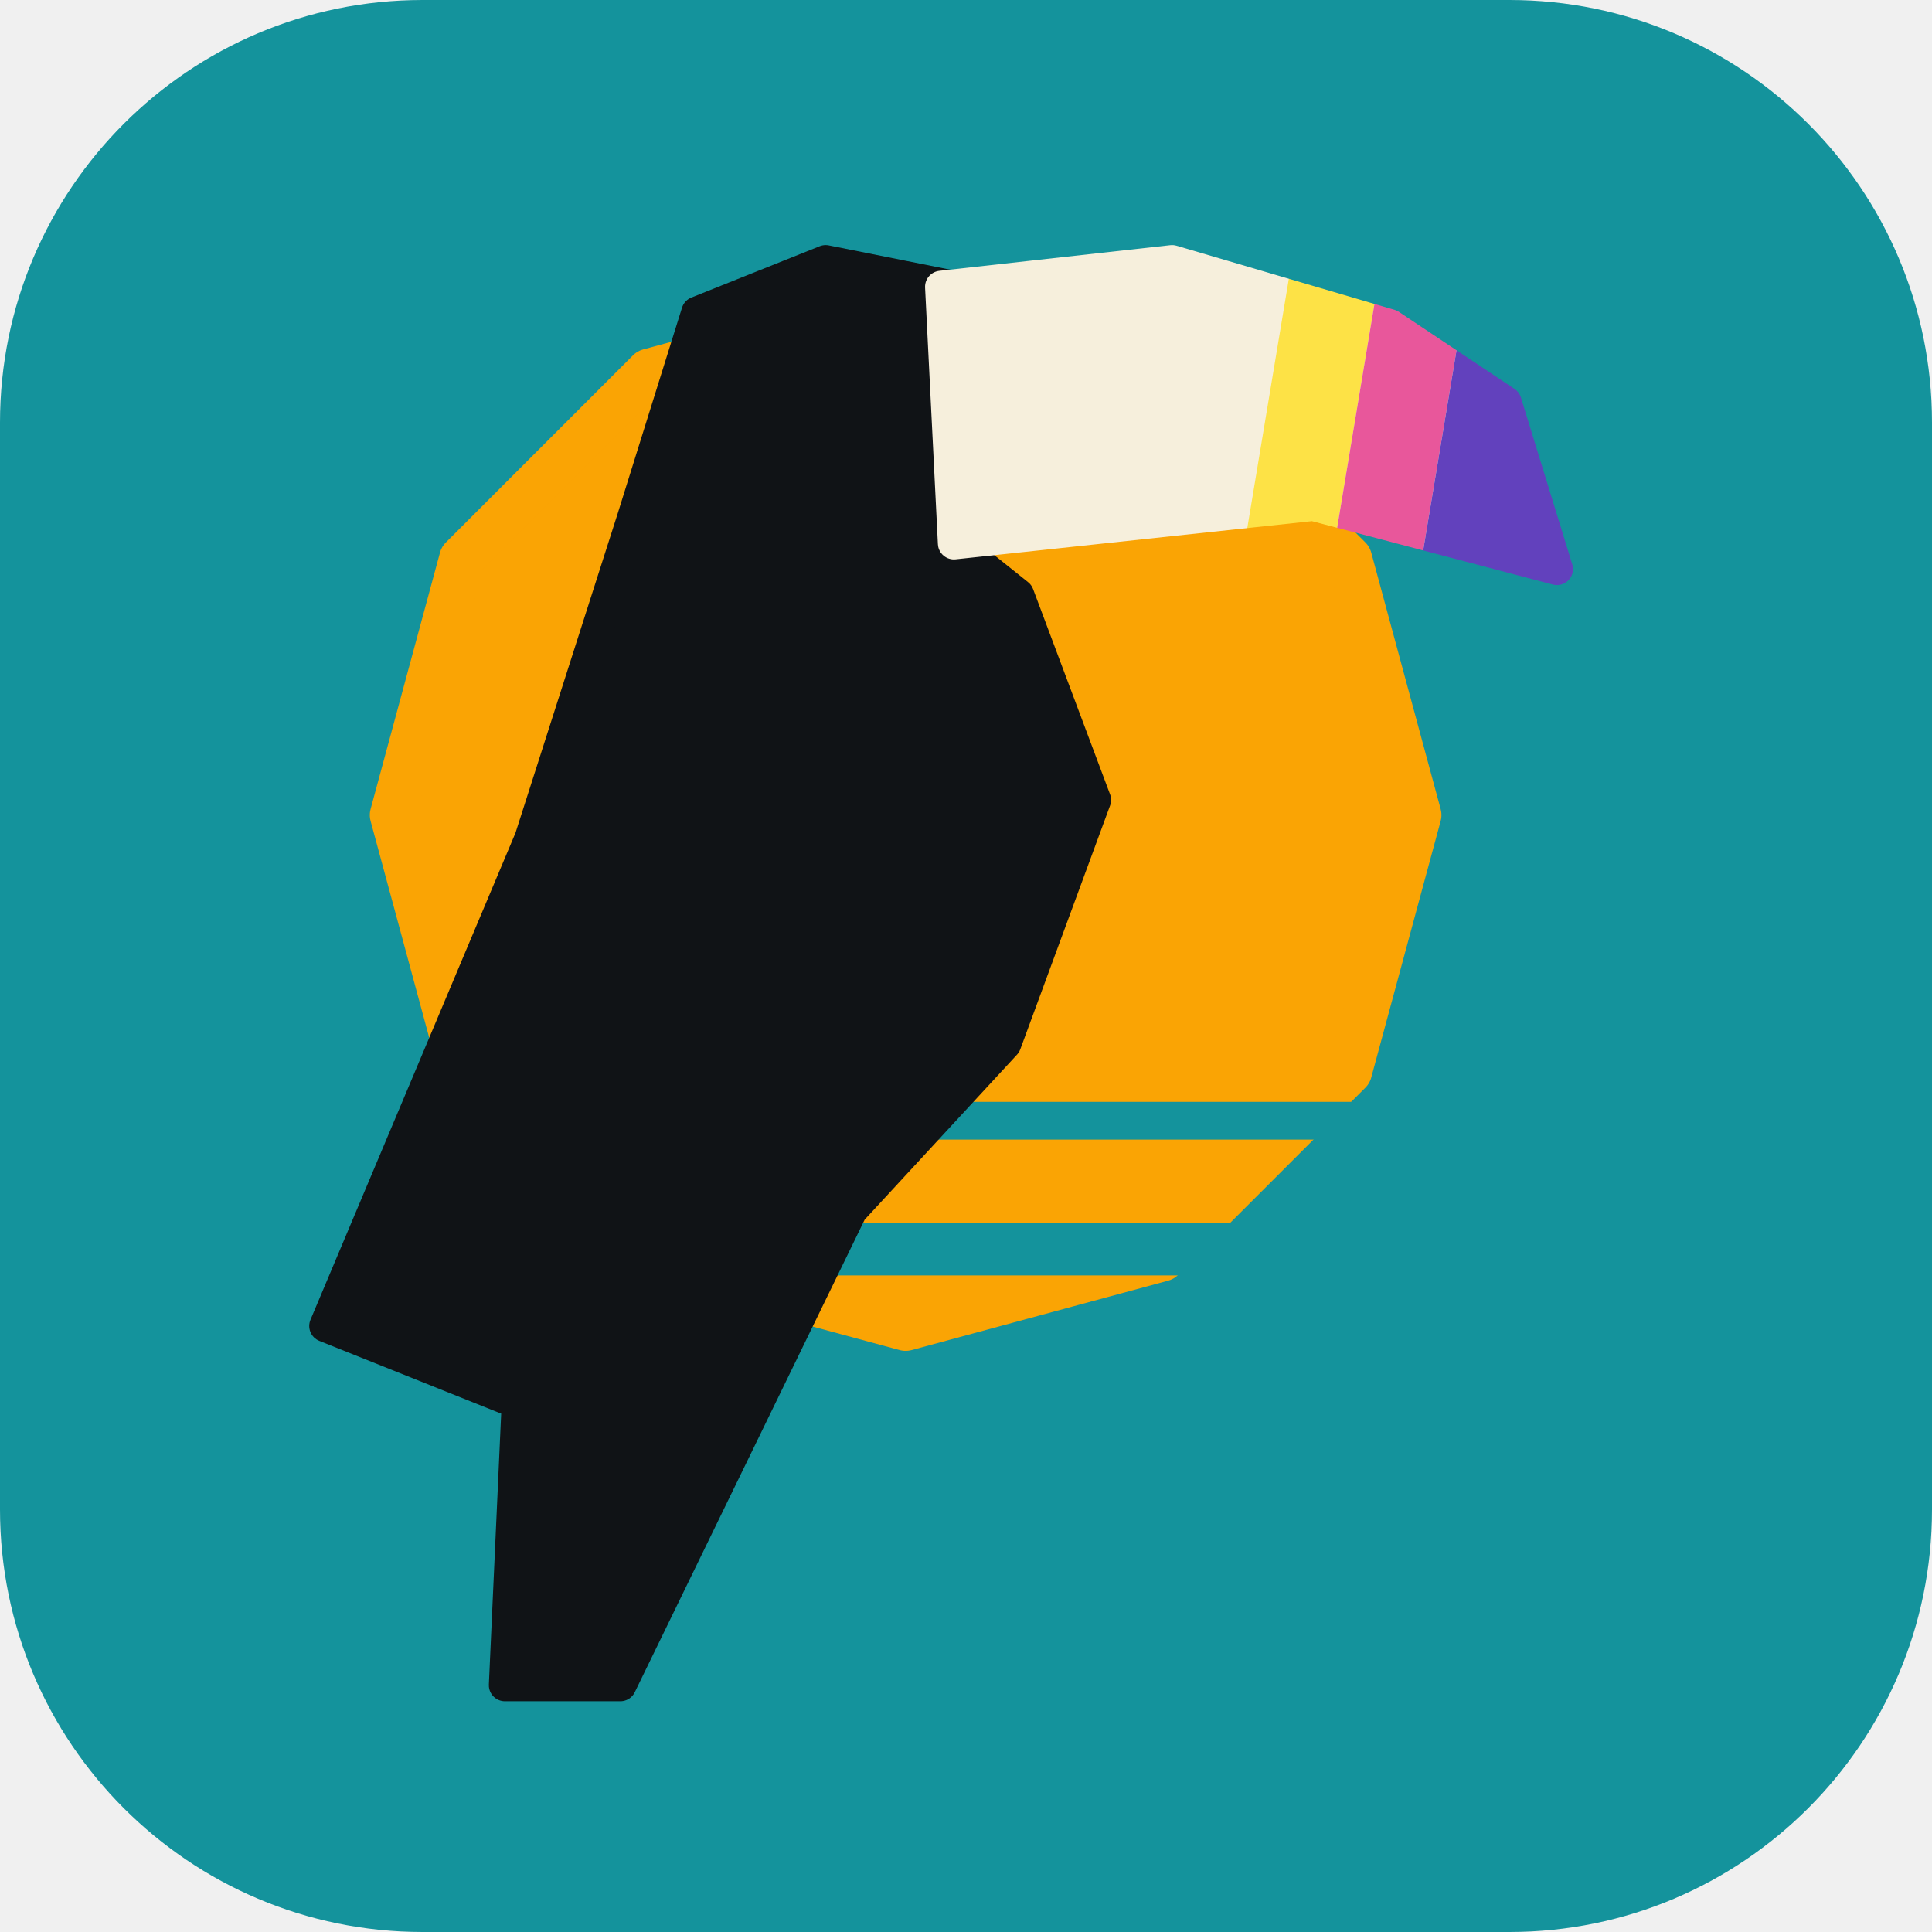
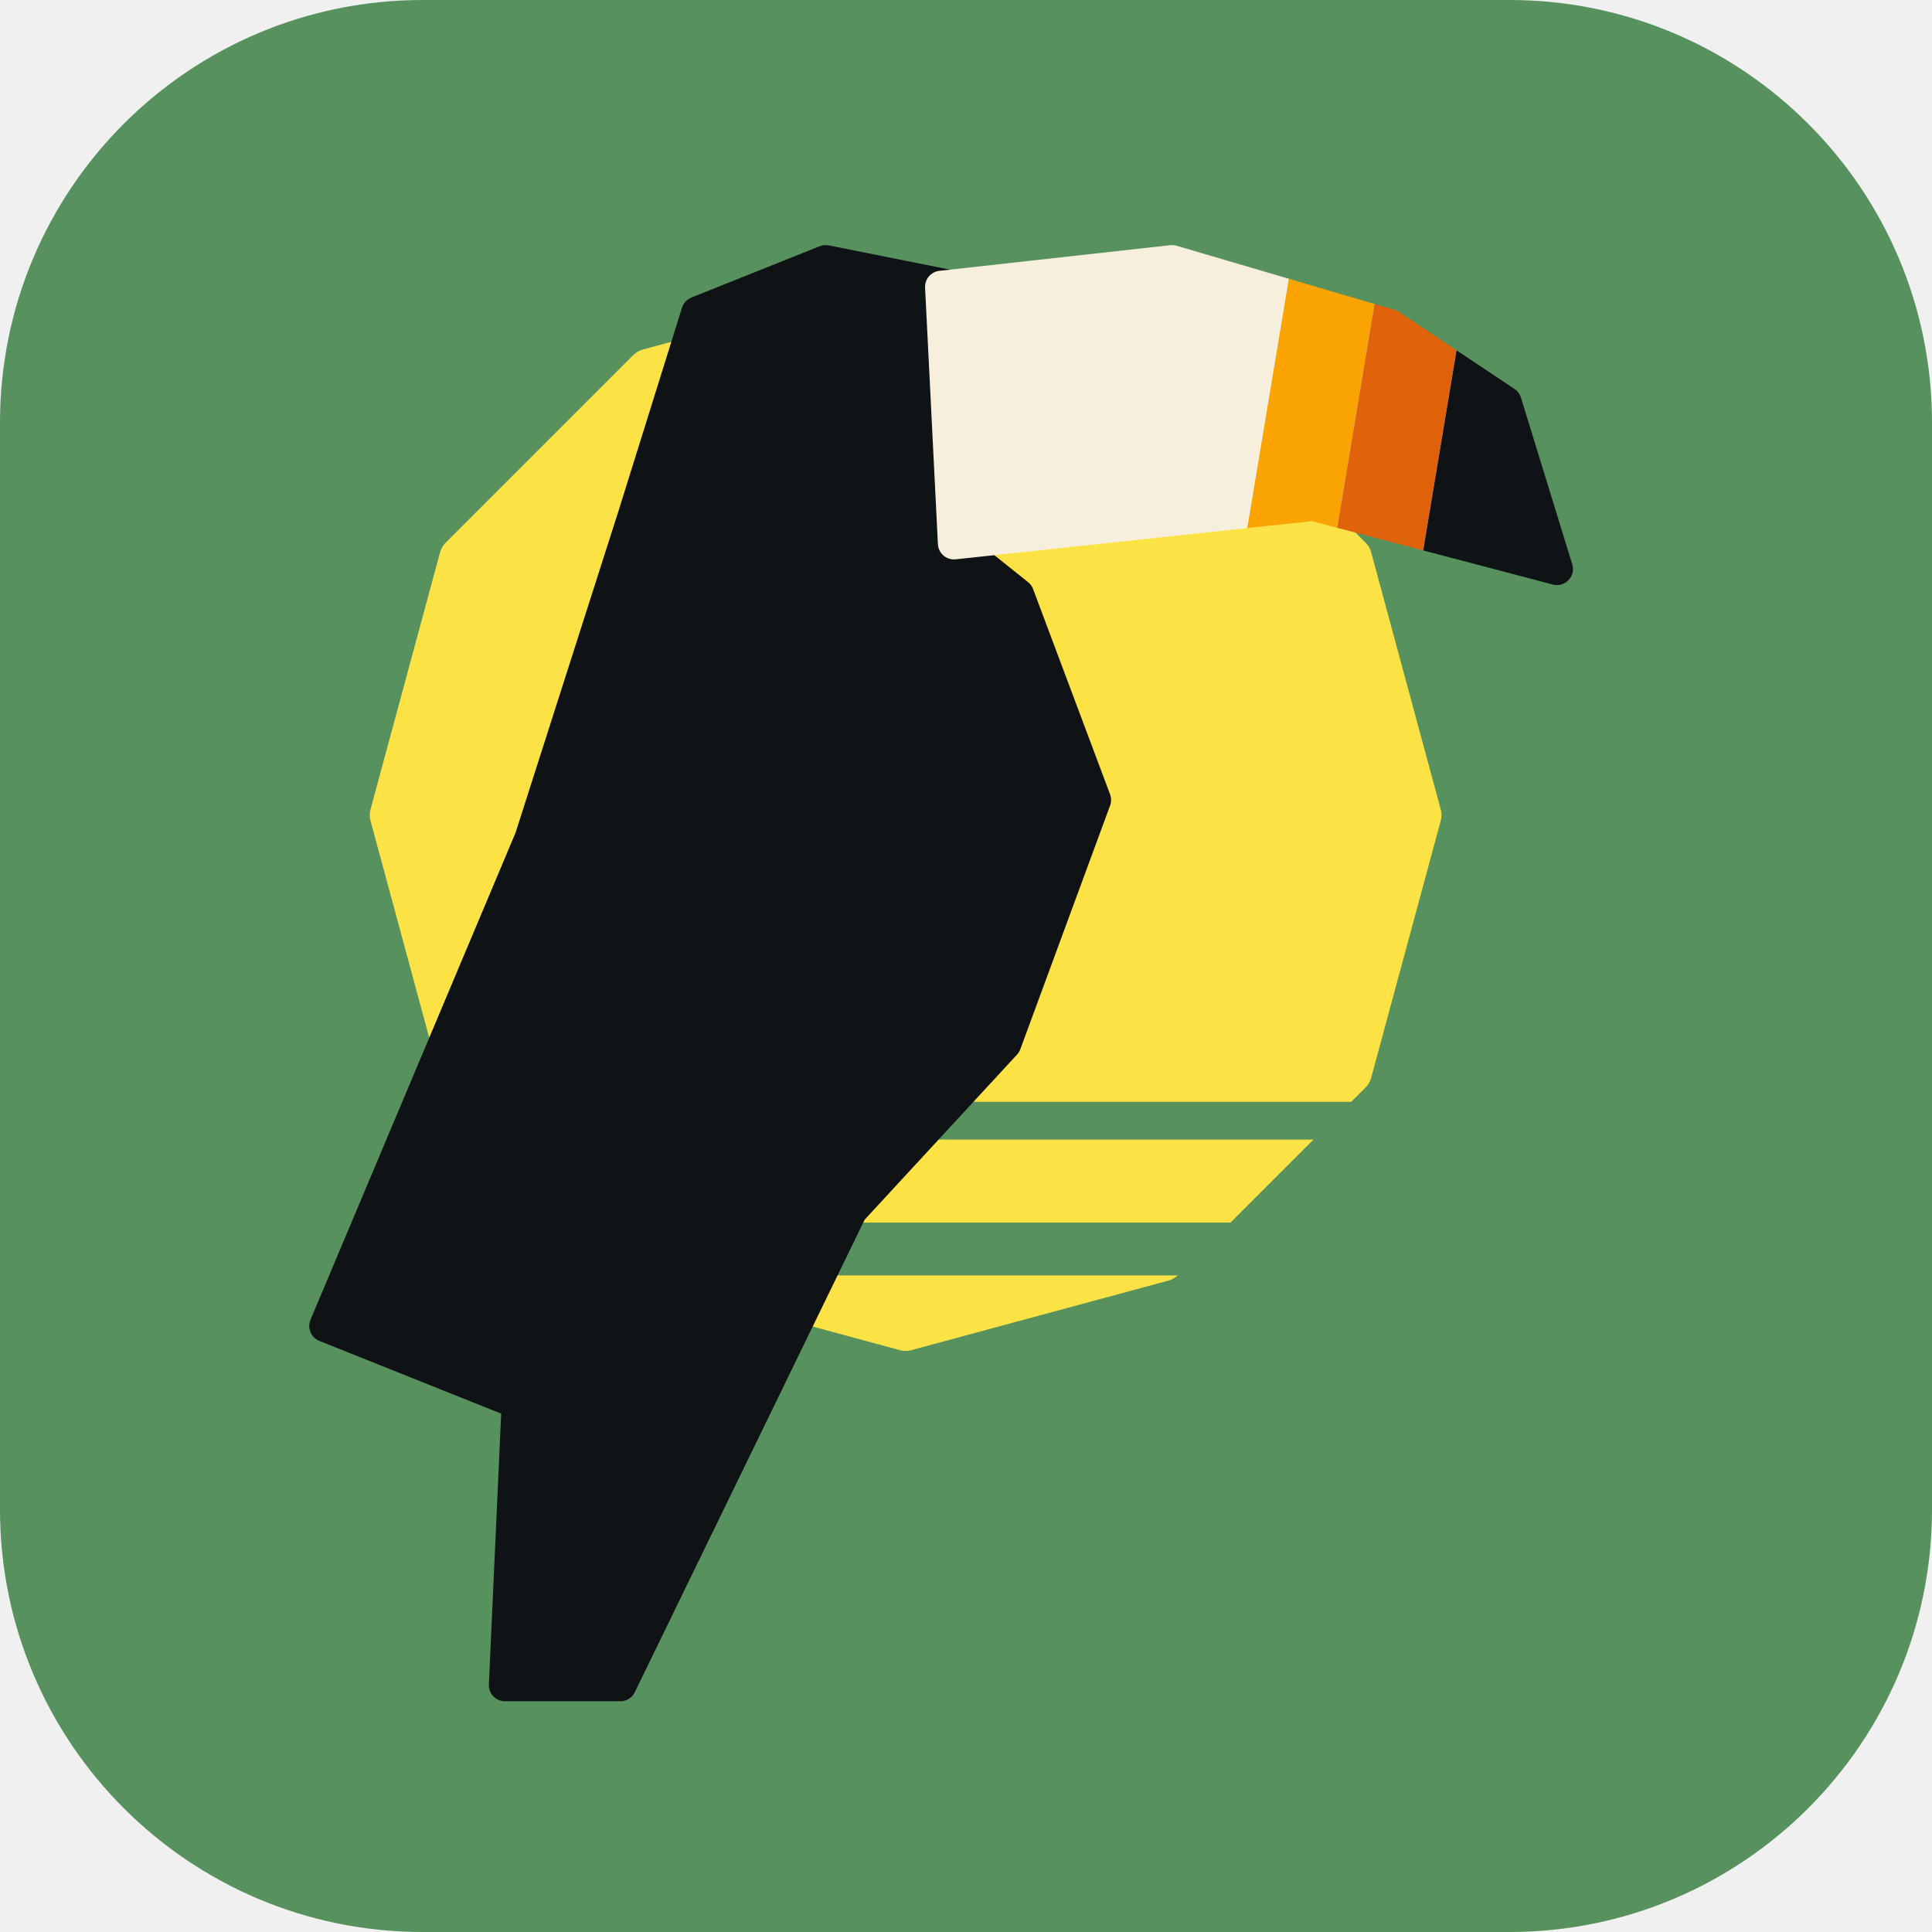
<svg xmlns="http://www.w3.org/2000/svg" viewBox="0 0 128 128" width="512" height="512">
-   <rect width="128" height="128" rx="28" fill="#14939c" />
+   <rect width="128" height="128" rx="28" fill="#56915e" />
  <clipPath id="sky">
    <rect width="128" height="92" />
  </clipPath>
  <g clip-path="url(#sky)">
-     <polygon points="60.0,20.0 77.0,24.6 89.4,37.0 94.0,54.0 89.4,71.0 77.0,83.4 60.0,88.0 43.0,83.4 30.6,71.0 26.0,54.0 30.6,37.0 43.0,24.6" fill="#faa404" stroke="#faa404" stroke-width="3" stroke-linejoin="round" />
-     <rect x="0" y="73" width="128" height="2.5" fill="#14939c" />
-     <rect x="0" y="81" width="128" height="3.5" fill="#14939c" />
+     <polygon points="60.0,20.0 77.0,24.6 89.4,37.0 94.0,54.0 89.4,71.0 77.0,83.4 60.0,88.0 43.0,83.4 30.6,71.0 26.0,54.0 30.6,37.0 43.0,24.6" fill="#fde246" stroke="#fde246" stroke-width="3" stroke-linejoin="round" />
+     <rect x="0" y="73" width="128" height="2.5" fill="#56915e" />
+     <rect x="0" y="81" width="128" height="3.5" fill="#56915e" />
  </g>
  <g transform="translate(2.0 8.8) scale(0.85)">
    <defs>
      <mask id="beak" maskUnits="userSpaceOnUse" x="0" y="0" width="128" height="128">
        <polygon points="71,12 89,10 106,15 115,21 119,34 100,29 72,32" fill="#fff" stroke="#fff" stroke-width="2.5" stroke-linejoin="round" />
      </mask>
    </defs>
    <polygon points="62,10 72,12 72,32 77,36 83,52 76,71 64,84 46,121 37,121 38,99 23,93 39,55 47,30 52,14" fill="#101316" stroke="#101316" stroke-width="2.5" stroke-linejoin="round" />
    <g mask="url(#beak)">
      <rect x="60" y="0" width="70" height="48" fill="#f6efdc" />
-       <polygon points="100,0 107,0 99,48 92,48" fill="#fde246" />
-       <polygon points="107,0 114,0 106,48 99,48" fill="#e8579b" />
-       <polygon points="114,0 134,0 126,48 106,48" fill="#6241bd" />
+       <polygon points="100,0 107,0 99,48 92,48" fill="#faa404" />
+       <polygon points="107,0 114,0 106,48 99,48" fill="#e0620b" />
+       <polygon points="114,0 134,0 126,48 106,48" fill="#101316" />
    </g>
  </g>
</svg>
